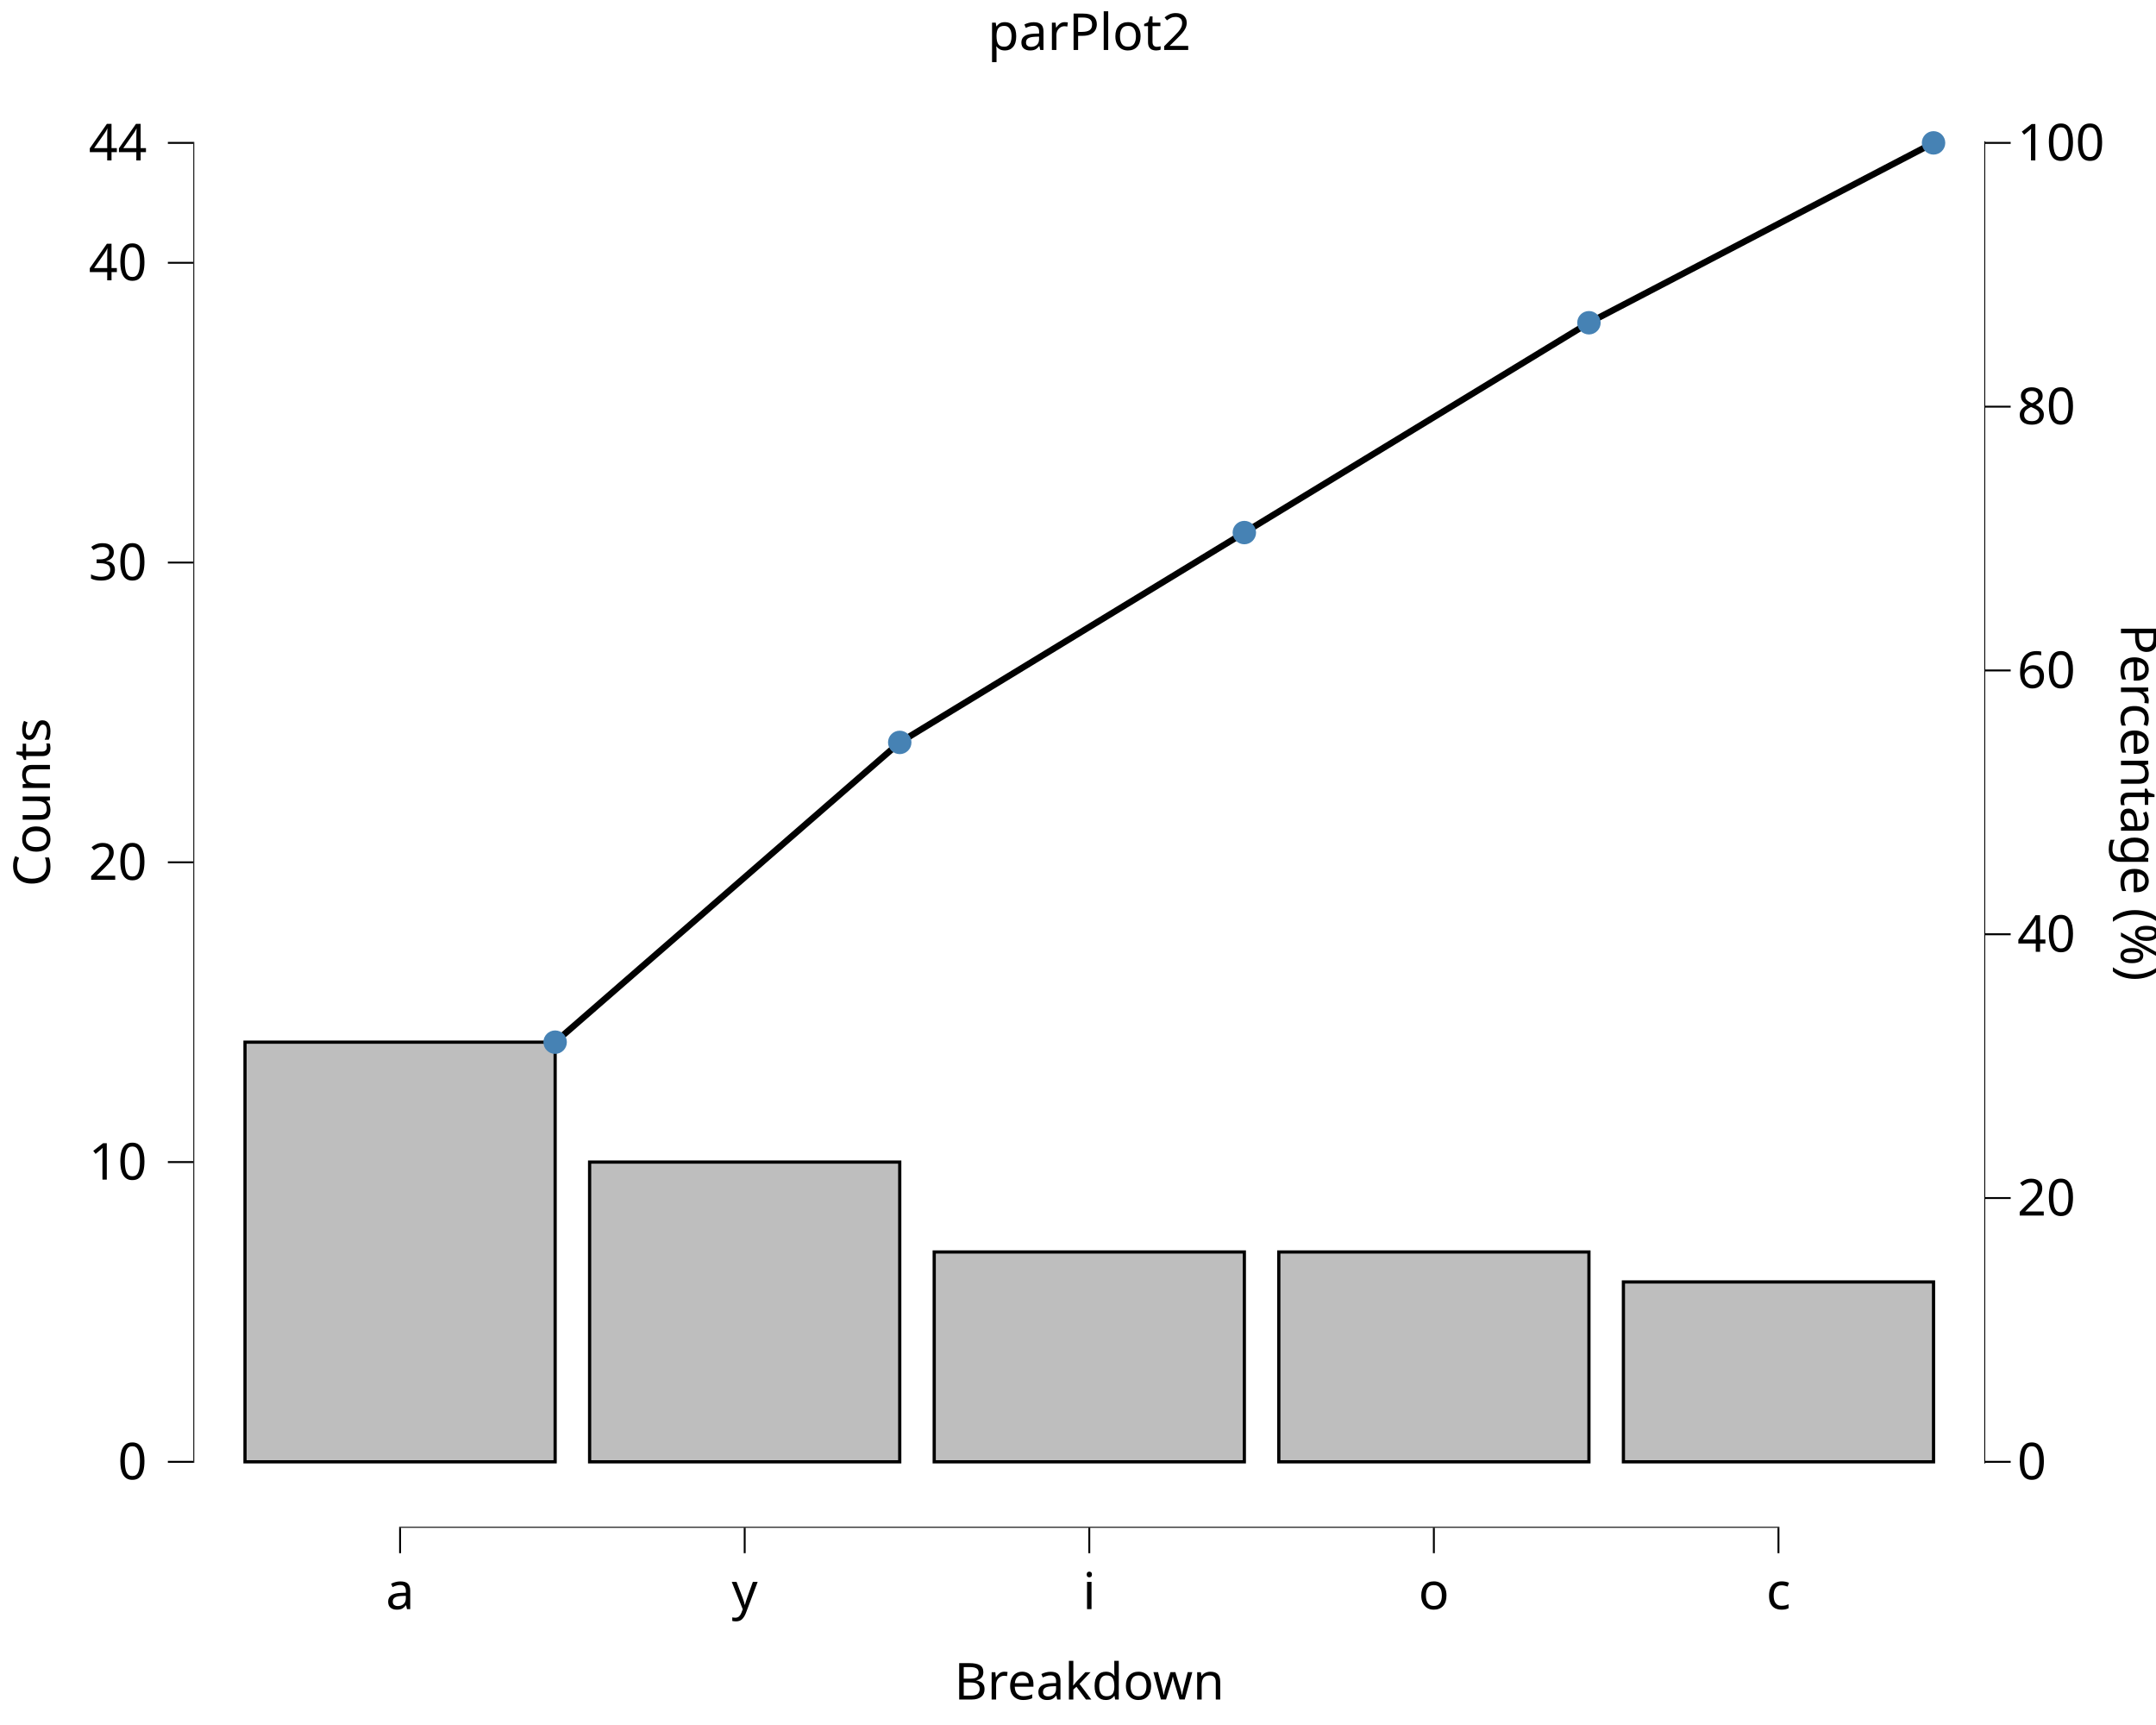
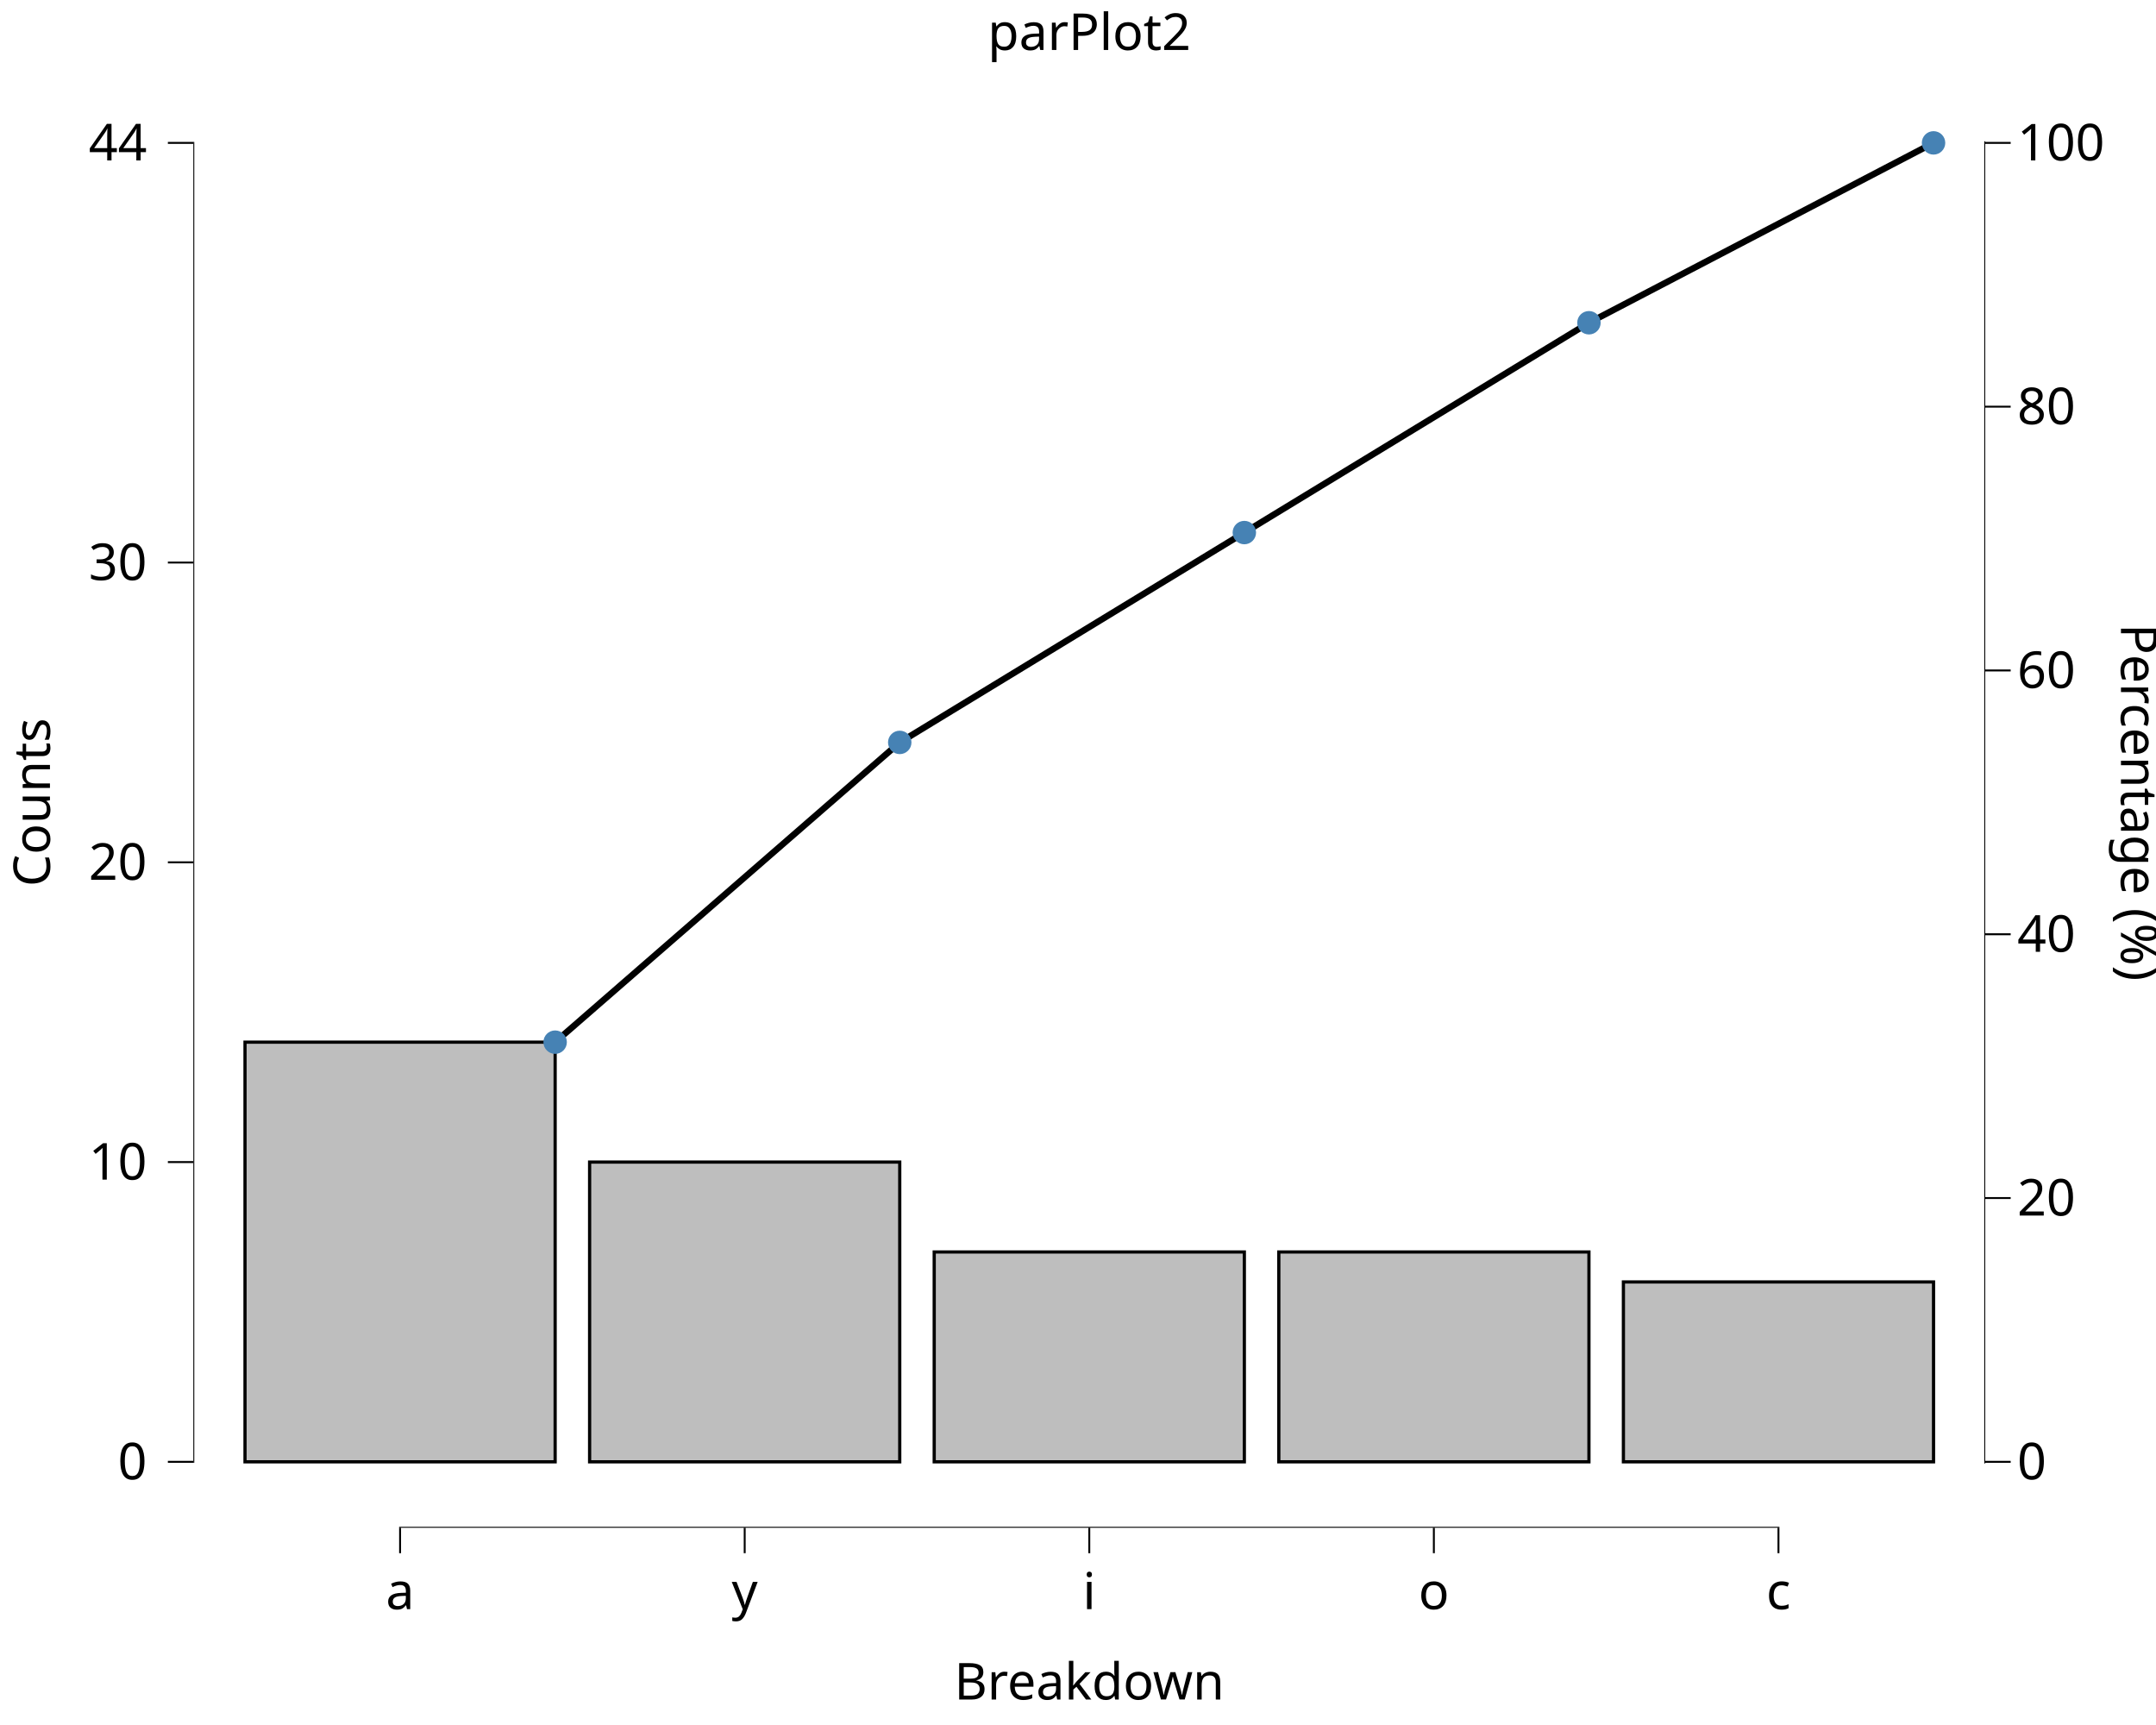
<svg xmlns="http://www.w3.org/2000/svg" class="svglite" data-engine-version="2.0" width="720.00pt" height="576.00pt" viewBox="0 0 720.00 576.00">
  <defs>
    <style type="text/css">
    .svglite line, .svglite polyline, .svglite polygon, .svglite path, .svglite rect, .svglite circle {
      fill: none;
      stroke: #000000;
      stroke-linecap: round;
      stroke-linejoin: round;
      stroke-miterlimit: 10.00;
    }
  </style>
  </defs>
  <rect width="100%" height="100%" style="stroke: none; fill: #FFFFFF;" />
  <defs>
    <clipPath id="cpMC4wMHw3MjAuMDB8MC4wMHw1NzYuMDA=">
      <rect x="0.00" y="0.00" width="720.00" height="576.00" />
    </clipPath>
  </defs>
  <g clip-path="url(#cpMC4wMHw3MjAuMDB8MC4wMHw1NzYuMDA=)">
    <rect x="-0" y="0.00" width="720.00" height="576.00" style="stroke-width: 10.67; stroke: none;" />
  </g>
  <defs>
    <clipPath id="cpNjQuNTZ8NjYyLjk3fDI1LjY5fDUxMC4xNA==">
      <rect x="64.56" y="25.69" width="598.41" height="484.45" />
    </clipPath>
  </defs>
  <g clip-path="url(#cpNjQuNTZ8NjYyLjk3fDI1LjY5fDUxMC4xNA==)">
    <rect x="64.56" y="25.69" width="598.41" height="484.45" style="stroke-width: 10.67; stroke: none;" />
    <rect x="81.82" y="347.99" width="103.57" height="140.13" style="stroke-width: 1.07; stroke-linecap: butt; stroke-linejoin: miter; fill: #BEBEBE;" />
    <rect x="196.90" y="388.03" width="103.57" height="100.09" style="stroke-width: 1.07; stroke-linecap: butt; stroke-linejoin: miter; fill: #BEBEBE;" />
    <rect x="311.98" y="418.05" width="103.57" height="70.07" style="stroke-width: 1.07; stroke-linecap: butt; stroke-linejoin: miter; fill: #BEBEBE;" />
    <rect x="427.06" y="418.05" width="103.57" height="70.07" style="stroke-width: 1.07; stroke-linecap: butt; stroke-linejoin: miter; fill: #BEBEBE;" />
    <rect x="542.14" y="428.06" width="103.57" height="60.06" style="stroke-width: 1.07; stroke-linecap: butt; stroke-linejoin: miter; fill: #BEBEBE;" />
    <polyline points="185.39,347.99 300.47,247.90 415.55,177.83 530.63,107.77 645.71,47.71 " style="stroke-width: 2.13; stroke-linecap: butt;" />
    <circle cx="185.39" cy="347.99" r="3.56" style="stroke-width: 0.71; stroke: #4682B4; fill: #4682B4;" />
    <circle cx="300.47" cy="247.90" r="3.56" style="stroke-width: 0.71; stroke: #4682B4; fill: #4682B4;" />
    <circle cx="415.55" cy="177.83" r="3.56" style="stroke-width: 0.71; stroke: #4682B4; fill: #4682B4;" />
    <circle cx="530.63" cy="107.77" r="3.56" style="stroke-width: 0.71; stroke: #4682B4; fill: #4682B4;" />
    <circle cx="645.71" cy="47.71" r="3.56" style="stroke-width: 0.71; stroke: #4682B4; fill: #4682B4;" />
    <line x1="133.29" y1="510.14" x2="594.24" y2="510.14" style="stroke-width: 0.64; stroke-linecap: butt;" />
    <line x1="64.56" y1="488.44" x2="64.56" y2="47.39" style="stroke-width: 0.64; stroke-linecap: butt;" />
    <line x1="662.97" y1="488.66" x2="662.97" y2="47.17" style="stroke-width: 0.64; stroke-linecap: butt;" />
    <rect x="64.56" y="25.69" width="598.41" height="484.45" style="stroke-width: 0.00; stroke: none;" />
  </g>
  <g clip-path="url(#cpMC4wMHw3MjAuMDB8MC4wMHw1NzYuMDA=)">
    <polyline points="64.56,510.14 64.56,25.69 " style="stroke-width: 0.00; stroke: none; stroke-linecap: butt;" />
    <text x="49.08" y="493.97" text-anchor="end" style="font-size: 17.00px; font-family: sans;" textLength="9.46px" lengthAdjust="spacingAndGlyphs">0</text>
    <text x="49.08" y="393.88" text-anchor="end" style="font-size: 17.00px; font-family: sans;" textLength="18.91px" lengthAdjust="spacingAndGlyphs">10</text>
    <text x="49.08" y="293.78" text-anchor="end" style="font-size: 17.00px; font-family: sans;" textLength="18.91px" lengthAdjust="spacingAndGlyphs">20</text>
    <text x="49.08" y="193.69" text-anchor="end" style="font-size: 17.00px; font-family: sans;" textLength="18.91px" lengthAdjust="spacingAndGlyphs">30</text>
-     <text x="49.08" y="93.60" text-anchor="end" style="font-size: 17.00px; font-family: sans;" textLength="18.91px" lengthAdjust="spacingAndGlyphs">40</text>
    <text x="49.08" y="53.56" text-anchor="end" style="font-size: 17.00px; font-family: sans;" textLength="18.91px" lengthAdjust="spacingAndGlyphs">44</text>
    <polyline points="56.06,488.12 64.56,488.12 " style="stroke-width: 0.64; stroke-linecap: butt;" />
    <polyline points="56.06,388.03 64.56,388.03 " style="stroke-width: 0.64; stroke-linecap: butt;" />
    <polyline points="56.06,287.93 64.56,287.93 " style="stroke-width: 0.64; stroke-linecap: butt;" />
    <polyline points="56.06,187.84 64.56,187.84 " style="stroke-width: 0.64; stroke-linecap: butt;" />
-     <polyline points="56.06,87.75 64.56,87.75 " style="stroke-width: 0.64; stroke-linecap: butt;" />
    <polyline points="56.06,47.71 64.56,47.71 " style="stroke-width: 0.64; stroke-linecap: butt;" />
    <polyline points="662.97,510.14 662.97,25.69 " style="stroke-width: 0.00; stroke: none; stroke-linecap: butt;" />
    <polyline points="671.47,488.12 662.97,488.12 " style="stroke-width: 0.64; stroke-linecap: butt;" />
    <polyline points="671.47,400.04 662.97,400.04 " style="stroke-width: 0.64; stroke-linecap: butt;" />
    <polyline points="671.47,311.96 662.97,311.96 " style="stroke-width: 0.64; stroke-linecap: butt;" />
    <polyline points="671.47,223.87 662.97,223.87 " style="stroke-width: 0.64; stroke-linecap: butt;" />
    <polyline points="671.47,135.79 662.97,135.79 " style="stroke-width: 0.64; stroke-linecap: butt;" />
    <polyline points="671.47,47.71 662.97,47.71 " style="stroke-width: 0.64; stroke-linecap: butt;" />
    <text x="673.67" y="493.97" style="font-size: 17.00px; font-family: sans;" textLength="9.46px" lengthAdjust="spacingAndGlyphs">0</text>
    <text x="673.67" y="405.89" style="font-size: 17.00px; font-family: sans;" textLength="18.91px" lengthAdjust="spacingAndGlyphs">20</text>
    <text x="673.67" y="317.81" style="font-size: 17.00px; font-family: sans;" textLength="18.91px" lengthAdjust="spacingAndGlyphs">40</text>
    <text x="673.67" y="229.72" style="font-size: 17.00px; font-family: sans;" textLength="18.91px" lengthAdjust="spacingAndGlyphs">60</text>
    <text x="673.67" y="141.64" style="font-size: 17.00px; font-family: sans;" textLength="18.91px" lengthAdjust="spacingAndGlyphs">80</text>
    <text x="673.67" y="53.56" style="font-size: 17.00px; font-family: sans;" textLength="28.37px" lengthAdjust="spacingAndGlyphs">100</text>
    <polyline points="64.56,510.14 662.97,510.14 " style="stroke-width: 0.00; stroke: none; stroke-linecap: butt;" />
    <polyline points="133.61,518.64 133.61,510.14 " style="stroke-width: 0.64; stroke-linecap: butt;" />
    <polyline points="248.69,518.64 248.69,510.14 " style="stroke-width: 0.64; stroke-linecap: butt;" />
    <polyline points="363.77,518.64 363.77,510.14 " style="stroke-width: 0.64; stroke-linecap: butt;" />
    <polyline points="478.84,518.64 478.84,510.14 " style="stroke-width: 0.64; stroke-linecap: butt;" />
    <polyline points="593.92,518.64 593.92,510.14 " style="stroke-width: 0.64; stroke-linecap: butt;" />
    <text x="133.61" y="537.32" text-anchor="middle" style="font-size: 17.00px; font-family: sans;" textLength="9.46px" lengthAdjust="spacingAndGlyphs">a</text>
    <text x="248.69" y="537.32" text-anchor="middle" style="font-size: 17.00px; font-family: sans;" textLength="8.51px" lengthAdjust="spacingAndGlyphs">y</text>
    <text x="363.77" y="537.32" text-anchor="middle" style="font-size: 17.00px; font-family: sans;" textLength="3.77px" lengthAdjust="spacingAndGlyphs">i</text>
    <text x="478.84" y="537.32" text-anchor="middle" style="font-size: 17.00px; font-family: sans;" textLength="9.46px" lengthAdjust="spacingAndGlyphs">o</text>
    <text x="593.92" y="537.32" text-anchor="middle" style="font-size: 17.00px; font-family: sans;" textLength="8.51px" lengthAdjust="spacingAndGlyphs">c</text>
    <text x="363.77" y="567.49" text-anchor="middle" style="font-size: 17.00px; font-family: sans;" textLength="85.07px" lengthAdjust="spacingAndGlyphs">Breakdown</text>
    <text transform="translate(16.68,267.91) rotate(-90)" text-anchor="middle" style="font-size: 17.00px; font-family: sans;" textLength="53.88px" lengthAdjust="spacingAndGlyphs">Counts</text>
    <text transform="translate(708.30,267.91) rotate(90)" text-anchor="middle" style="font-size: 17.00px; font-family: sans;" textLength="118.13px" lengthAdjust="spacingAndGlyphs">Percentage (%)</text>
    <text x="363.77" y="16.68" text-anchor="middle" style="font-size: 17.00px; font-family: sans;" textLength="63.32px" lengthAdjust="spacingAndGlyphs">parPlot2</text>
  </g>
</svg>
